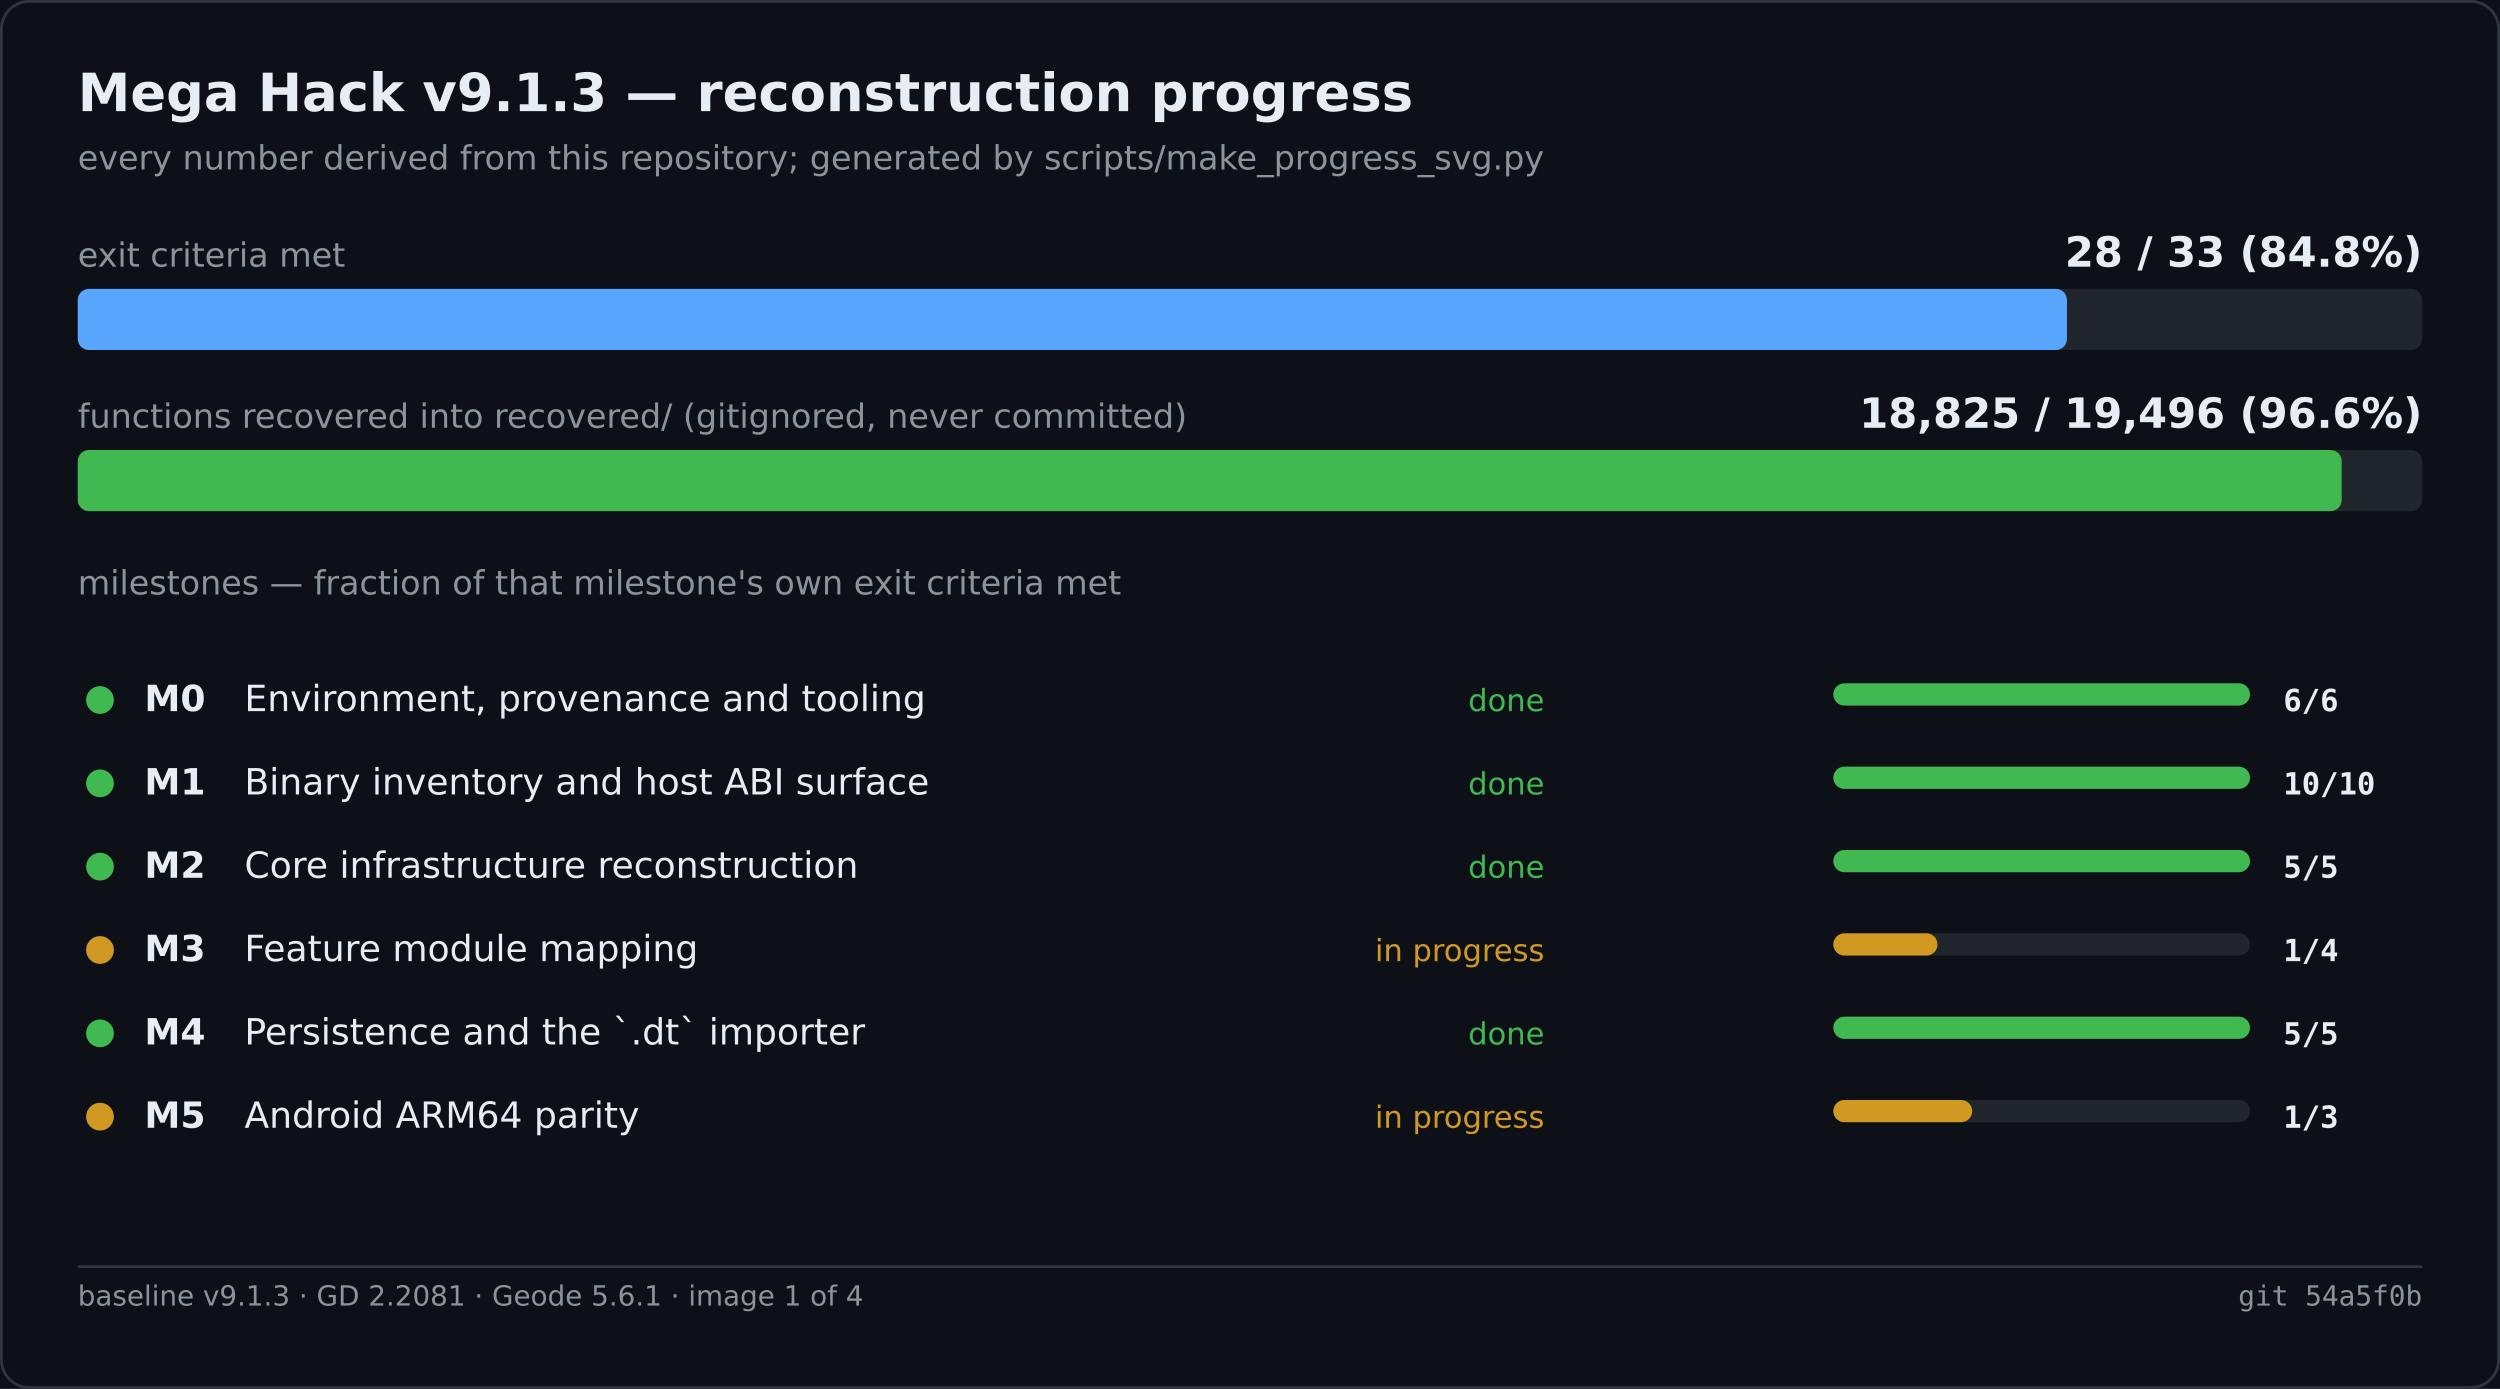
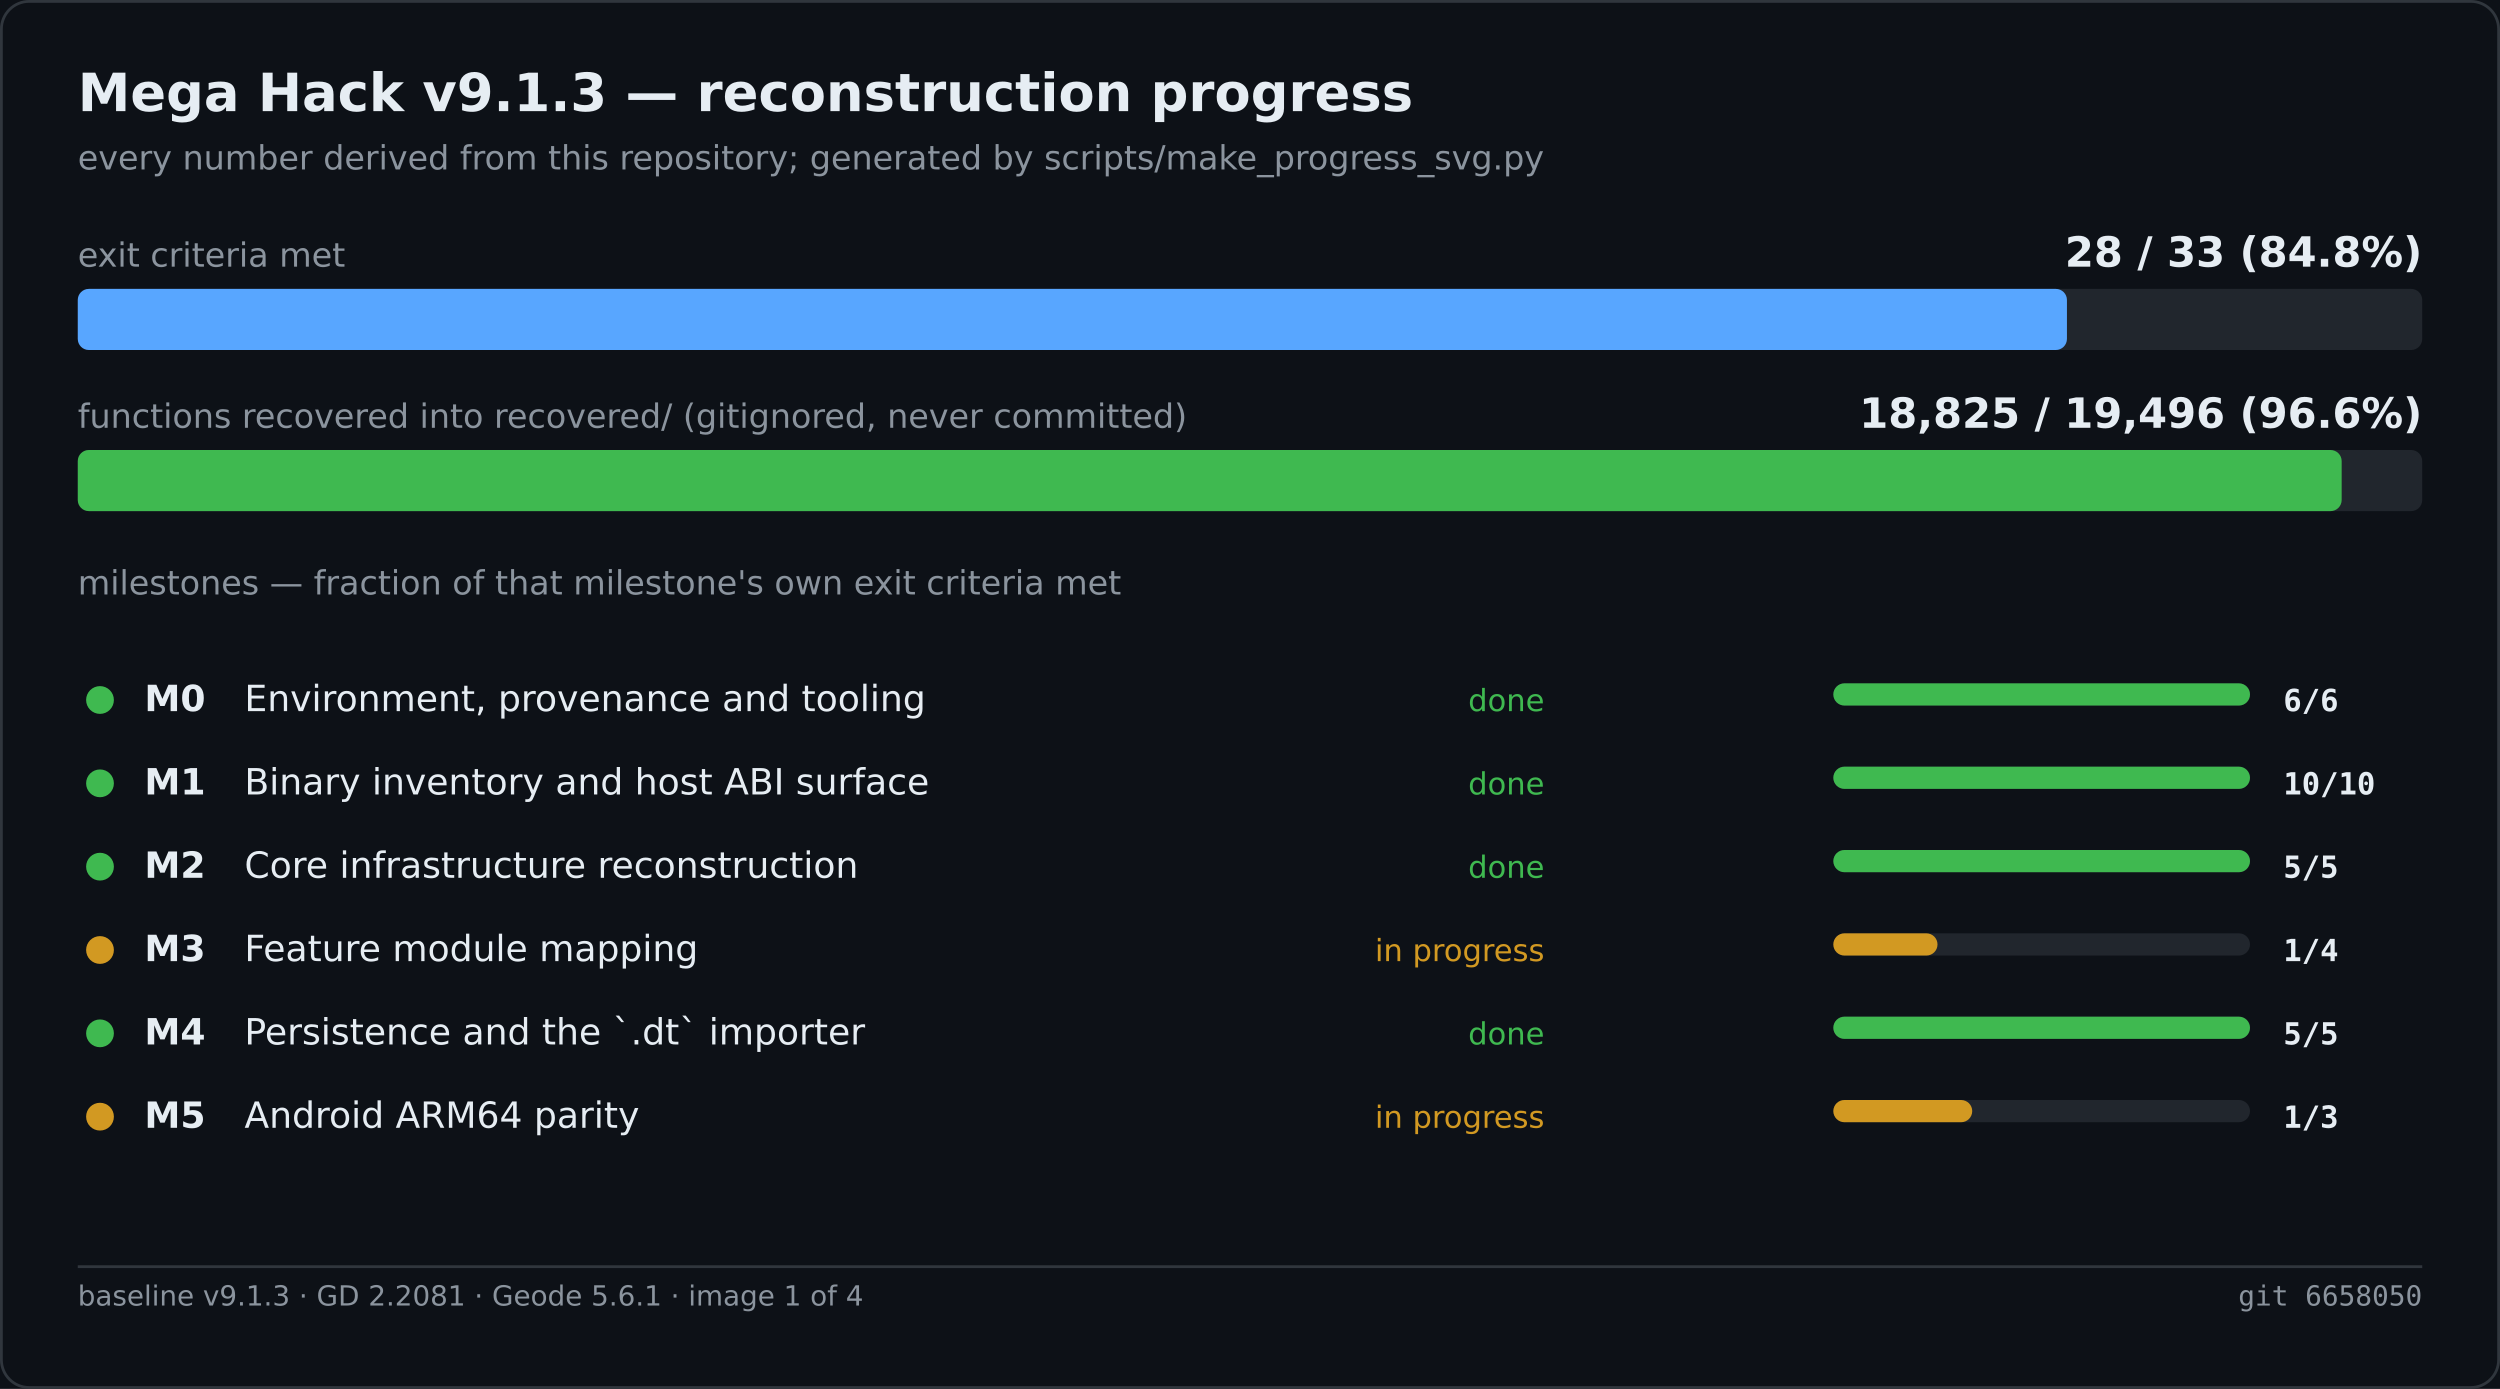
<svg xmlns="http://www.w3.org/2000/svg" width="900" height="500" viewBox="0 0 900 500" role="img" aria-label="Mega Hack v9.1.3 — reconstruction progress">
  <rect width="900" height="500" fill="#0d1117" />
  <rect x="0.5" y="0.5" width="899" height="499" fill="none" stroke="#30363d" rx="10" />
  <text x="28" y="40" font-family="Segoe UI,DejaVu Sans,Helvetica,sans-serif" font-size="19" font-weight="600" fill="#e6edf3">Mega Hack v9.1.3 — reconstruction progress</text>
  <text x="28" y="61" font-family="Segoe UI,DejaVu Sans,Helvetica,sans-serif" font-size="12" fill="#8b949e">every number derived from this repository; generated by scripts/make_progress_svg.py</text>
  <text x="28.0" y="96.0" font-family="Segoe UI,DejaVu Sans,Helvetica,sans-serif" font-size="12" fill="#8b949e">exit criteria met</text>
  <text x="872.0" y="96.0" font-family="Segoe UI,DejaVu Sans,Helvetica,sans-serif" font-size="15" fill="#e6edf3" font-weight="600" text-anchor="end">28 / 33   (84.8%)</text>
  <rect x="28.0" y="104.0" width="844.0" height="22.0" fill="#21262d" rx="4" />
  <rect x="28.0" y="104.0" width="716.1" height="22.0" fill="#58a6ff" rx="4" />
  <text x="28.0" y="154.0" font-family="Segoe UI,DejaVu Sans,Helvetica,sans-serif" font-size="12" fill="#8b949e">functions recovered into recovered/ (gitignored, never committed)</text>
  <text x="872.0" y="154.0" font-family="Segoe UI,DejaVu Sans,Helvetica,sans-serif" font-size="15" fill="#e6edf3" font-weight="600" text-anchor="end">18,825 / 19,496   (96.6%)</text>
  <rect x="28.0" y="162.0" width="844.0" height="22.0" fill="#21262d" rx="4" />
  <rect x="28.0" y="162.0" width="815.0" height="22.0" fill="#3fb950" rx="4" />
  <text x="28.0" y="214.0" font-family="Segoe UI,DejaVu Sans,Helvetica,sans-serif" font-size="12" fill="#8b949e">milestones — fraction of that milestone's own exit criteria met</text>
  <circle cx="36.0" cy="252.0" r="5" fill="#3fb950" />
  <text x="52.0" y="256.0" font-family="Segoe UI,DejaVu Sans,Helvetica,sans-serif" font-size="13" fill="#e6edf3" font-weight="600">M0</text>
  <text x="88.0" y="256.0" font-family="Segoe UI,DejaVu Sans,Helvetica,sans-serif" font-size="13" fill="#e6edf3">Environment, provenance and tooling</text>
  <text x="556.0" y="256.0" font-family="Segoe UI,DejaVu Sans,Helvetica,sans-serif" font-size="11" fill="#3fb950" text-anchor="end">done</text>
  <rect x="660.0" y="246.0" width="150.0" height="8.0" fill="#21262d" rx="4" />
  <rect x="660.0" y="246.0" width="150.0" height="8.0" fill="#3fb950" rx="4" />
  <text x="822.0" y="256.0" font-family="Cascadia Mono,Consolas,DejaVu Sans Mono,monospace" font-size="11" fill="#e6edf3" font-weight="600">6/6</text>
  <circle cx="36.0" cy="282.0" r="5" fill="#3fb950" />
  <text x="52.0" y="286.0" font-family="Segoe UI,DejaVu Sans,Helvetica,sans-serif" font-size="13" fill="#e6edf3" font-weight="600">M1</text>
  <text x="88.0" y="286.0" font-family="Segoe UI,DejaVu Sans,Helvetica,sans-serif" font-size="13" fill="#e6edf3">Binary inventory and host ABI surface</text>
  <text x="556.0" y="286.0" font-family="Segoe UI,DejaVu Sans,Helvetica,sans-serif" font-size="11" fill="#3fb950" text-anchor="end">done</text>
  <rect x="660.0" y="276.0" width="150.0" height="8.0" fill="#21262d" rx="4" />
  <rect x="660.0" y="276.0" width="150.0" height="8.0" fill="#3fb950" rx="4" />
  <text x="822.0" y="286.0" font-family="Cascadia Mono,Consolas,DejaVu Sans Mono,monospace" font-size="11" fill="#e6edf3" font-weight="600">10/10</text>
  <circle cx="36.0" cy="312.0" r="5" fill="#3fb950" />
  <text x="52.0" y="316.0" font-family="Segoe UI,DejaVu Sans,Helvetica,sans-serif" font-size="13" fill="#e6edf3" font-weight="600">M2</text>
  <text x="88.0" y="316.0" font-family="Segoe UI,DejaVu Sans,Helvetica,sans-serif" font-size="13" fill="#e6edf3">Core infrastructure reconstruction</text>
  <text x="556.0" y="316.0" font-family="Segoe UI,DejaVu Sans,Helvetica,sans-serif" font-size="11" fill="#3fb950" text-anchor="end">done</text>
  <rect x="660.0" y="306.0" width="150.0" height="8.0" fill="#21262d" rx="4" />
  <rect x="660.0" y="306.0" width="150.0" height="8.0" fill="#3fb950" rx="4" />
  <text x="822.0" y="316.0" font-family="Cascadia Mono,Consolas,DejaVu Sans Mono,monospace" font-size="11" fill="#e6edf3" font-weight="600">5/5</text>
  <circle cx="36.0" cy="342.0" r="5" fill="#d29922" />
  <text x="52.0" y="346.0" font-family="Segoe UI,DejaVu Sans,Helvetica,sans-serif" font-size="13" fill="#e6edf3" font-weight="600">M3</text>
  <text x="88.0" y="346.0" font-family="Segoe UI,DejaVu Sans,Helvetica,sans-serif" font-size="13" fill="#e6edf3">Feature module mapping</text>
  <text x="556.0" y="346.0" font-family="Segoe UI,DejaVu Sans,Helvetica,sans-serif" font-size="11" fill="#d29922" text-anchor="end">in progress</text>
  <rect x="660.0" y="336.0" width="150.0" height="8.0" fill="#21262d" rx="4" />
  <rect x="660.0" y="336.0" width="37.5" height="8.0" fill="#d29922" rx="4" />
  <text x="822.0" y="346.0" font-family="Cascadia Mono,Consolas,DejaVu Sans Mono,monospace" font-size="11" fill="#e6edf3" font-weight="600">1/4</text>
  <circle cx="36.0" cy="372.0" r="5" fill="#3fb950" />
  <text x="52.0" y="376.0" font-family="Segoe UI,DejaVu Sans,Helvetica,sans-serif" font-size="13" fill="#e6edf3" font-weight="600">M4</text>
  <text x="88.0" y="376.0" font-family="Segoe UI,DejaVu Sans,Helvetica,sans-serif" font-size="13" fill="#e6edf3">Persistence and the `.dt` importer</text>
  <text x="556.0" y="376.0" font-family="Segoe UI,DejaVu Sans,Helvetica,sans-serif" font-size="11" fill="#3fb950" text-anchor="end">done</text>
  <rect x="660.0" y="366.0" width="150.0" height="8.0" fill="#21262d" rx="4" />
  <rect x="660.0" y="366.0" width="150.0" height="8.0" fill="#3fb950" rx="4" />
  <text x="822.0" y="376.0" font-family="Cascadia Mono,Consolas,DejaVu Sans Mono,monospace" font-size="11" fill="#e6edf3" font-weight="600">5/5</text>
  <circle cx="36.0" cy="402.0" r="5" fill="#d29922" />
  <text x="52.0" y="406.0" font-family="Segoe UI,DejaVu Sans,Helvetica,sans-serif" font-size="13" fill="#e6edf3" font-weight="600">M5</text>
  <text x="88.0" y="406.0" font-family="Segoe UI,DejaVu Sans,Helvetica,sans-serif" font-size="13" fill="#e6edf3">Android ARM64 parity</text>
  <text x="556.0" y="406.0" font-family="Segoe UI,DejaVu Sans,Helvetica,sans-serif" font-size="11" fill="#d29922" text-anchor="end">in progress</text>
  <rect x="660.0" y="396.0" width="150.0" height="8.0" fill="#21262d" rx="4" />
  <rect x="660.0" y="396.0" width="50.0" height="8.0" fill="#d29922" rx="4" />
  <text x="822.0" y="406.0" font-family="Cascadia Mono,Consolas,DejaVu Sans Mono,monospace" font-size="11" fill="#e6edf3" font-weight="600">1/3</text>
  <line x1="28.0" y1="456.0" x2="872.0" y2="456.0" stroke="#30363d" stroke-width="1" />
  <text x="28.0" y="470.0" font-family="Segoe UI,DejaVu Sans,Helvetica,sans-serif" font-size="10" fill="#8b949e">baseline v9.1.3 · GD 2.2081 · Geode 5.6.1 · image 1 of 4</text>
-   <text x="872.0" y="470.0" font-family="Cascadia Mono,Consolas,DejaVu Sans Mono,monospace" font-size="10" fill="#8b949e" text-anchor="end">git 54a5f0b</text>
+   <text x="872.0" y="470.0" font-family="Cascadia Mono,Consolas,DejaVu Sans Mono,monospace" font-size="10" fill="#8b949e" text-anchor="end">git 6658050</text>
</svg>
